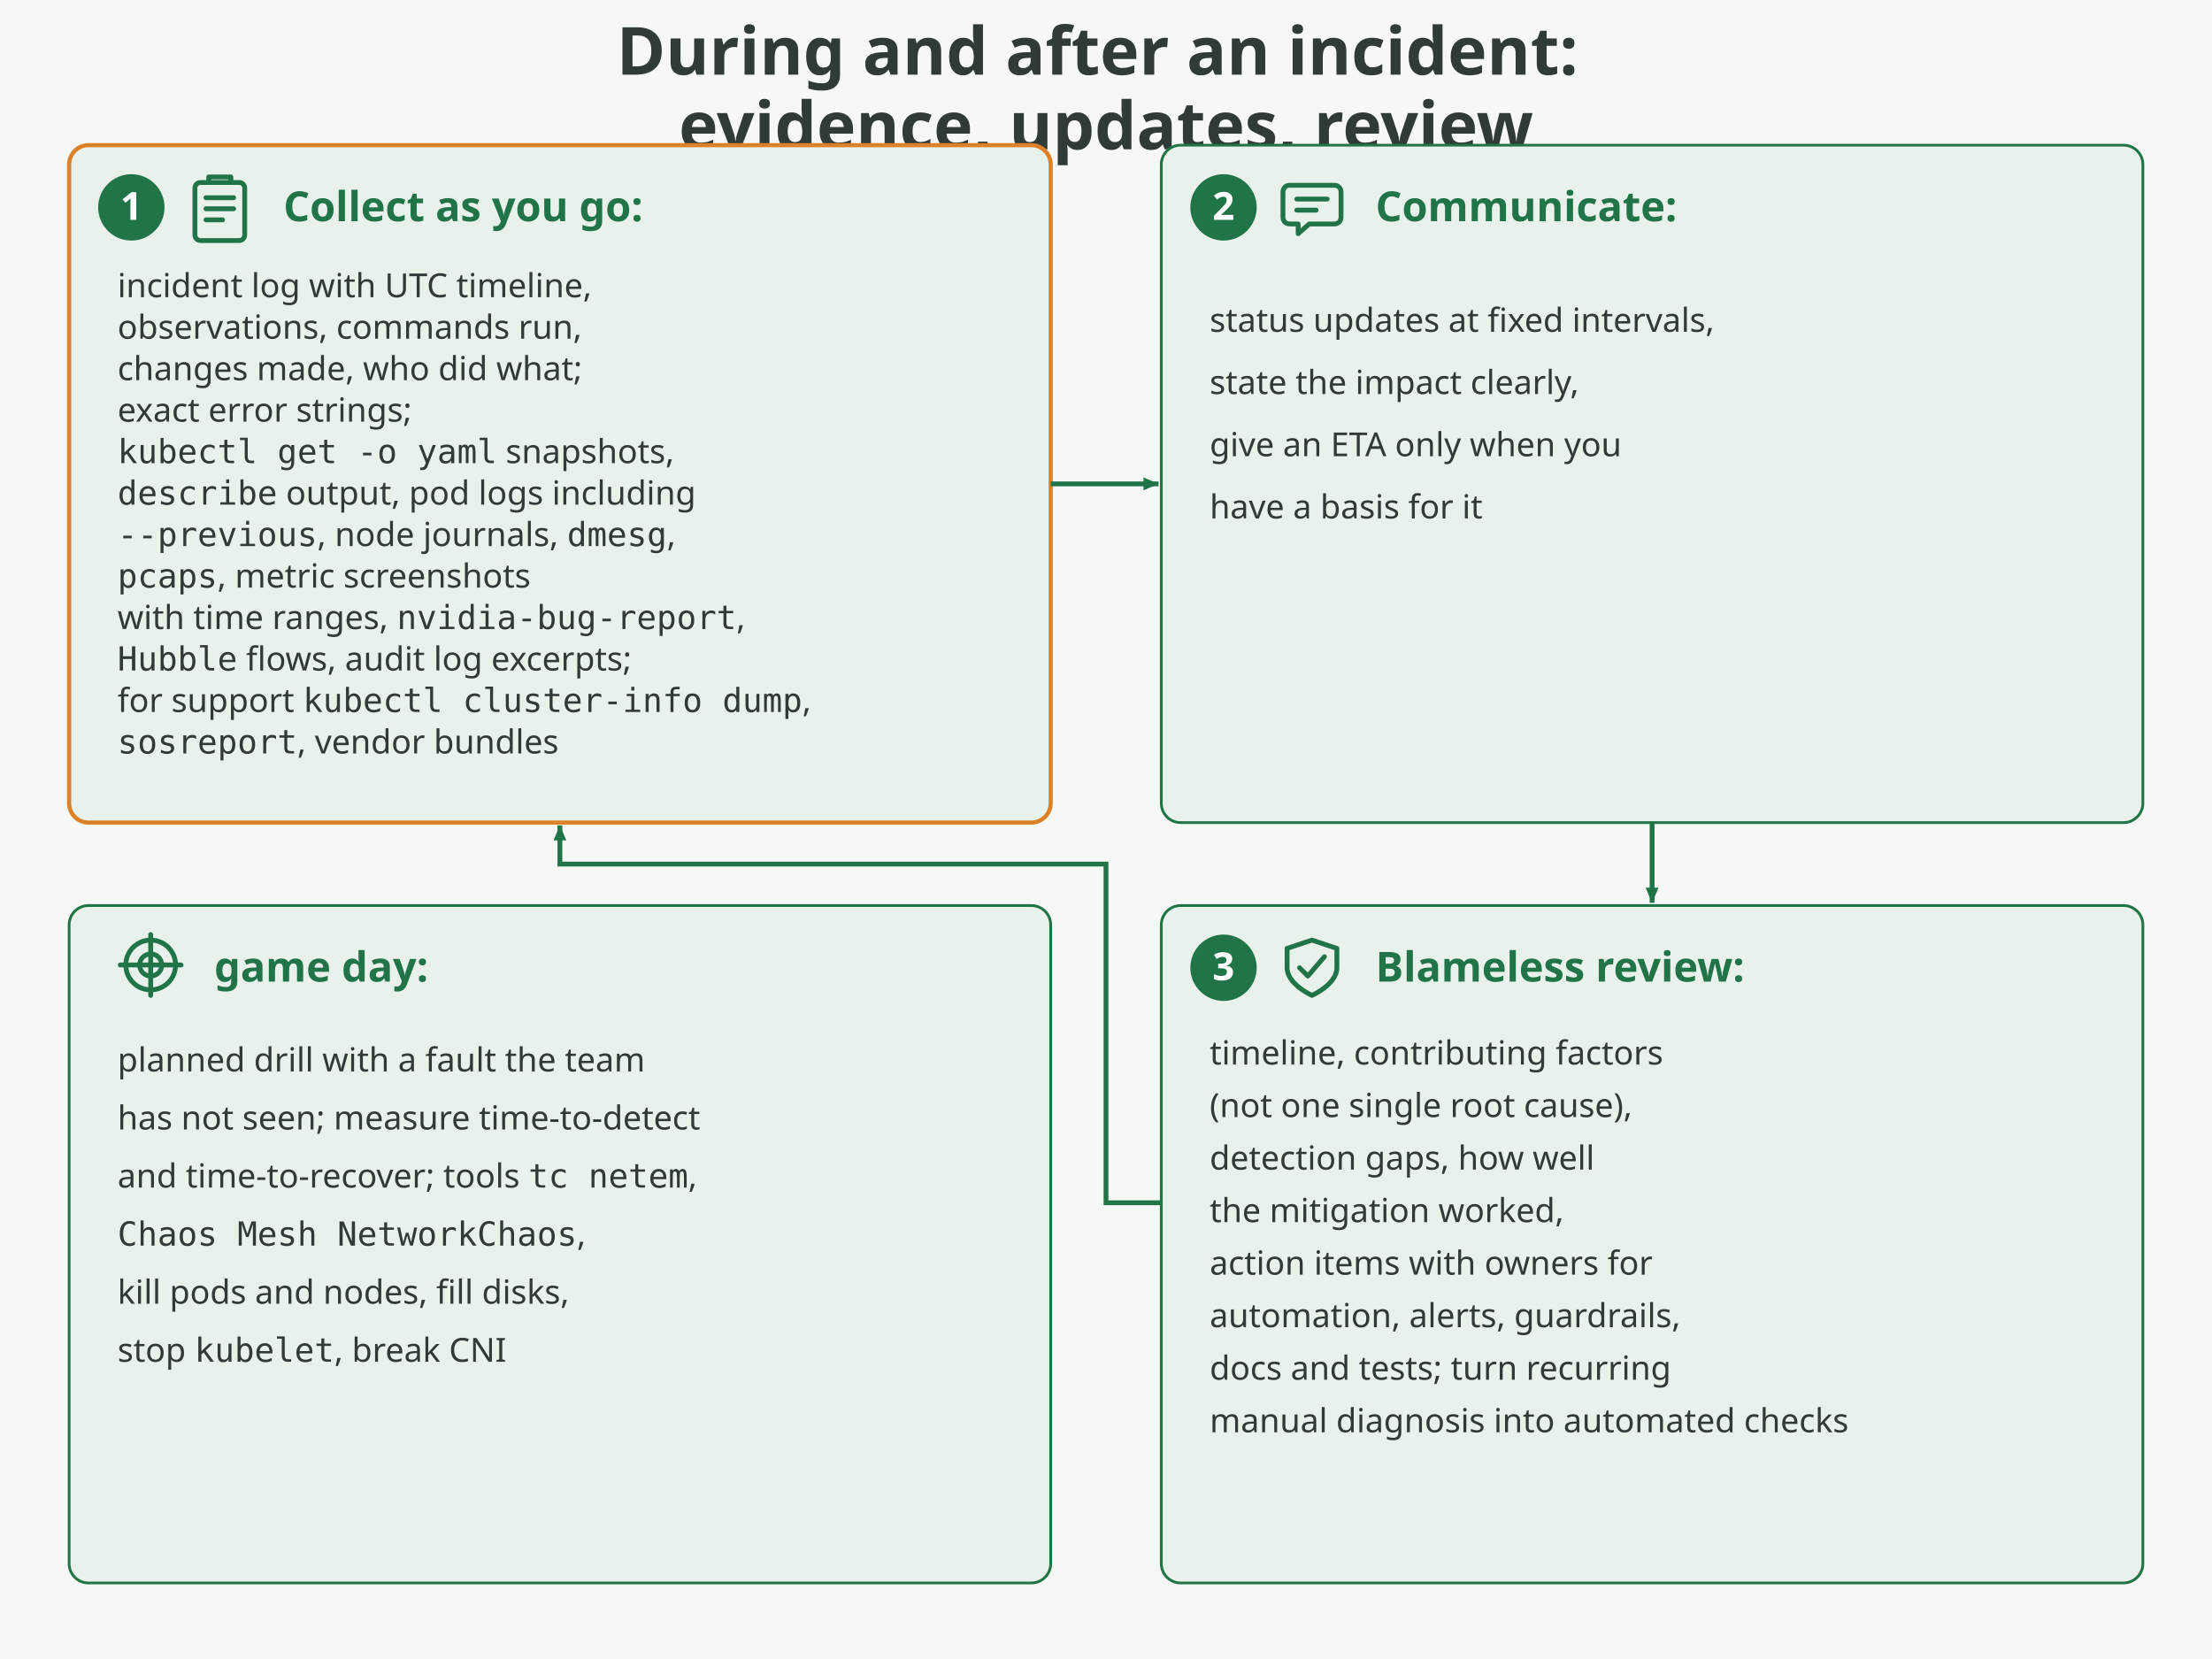
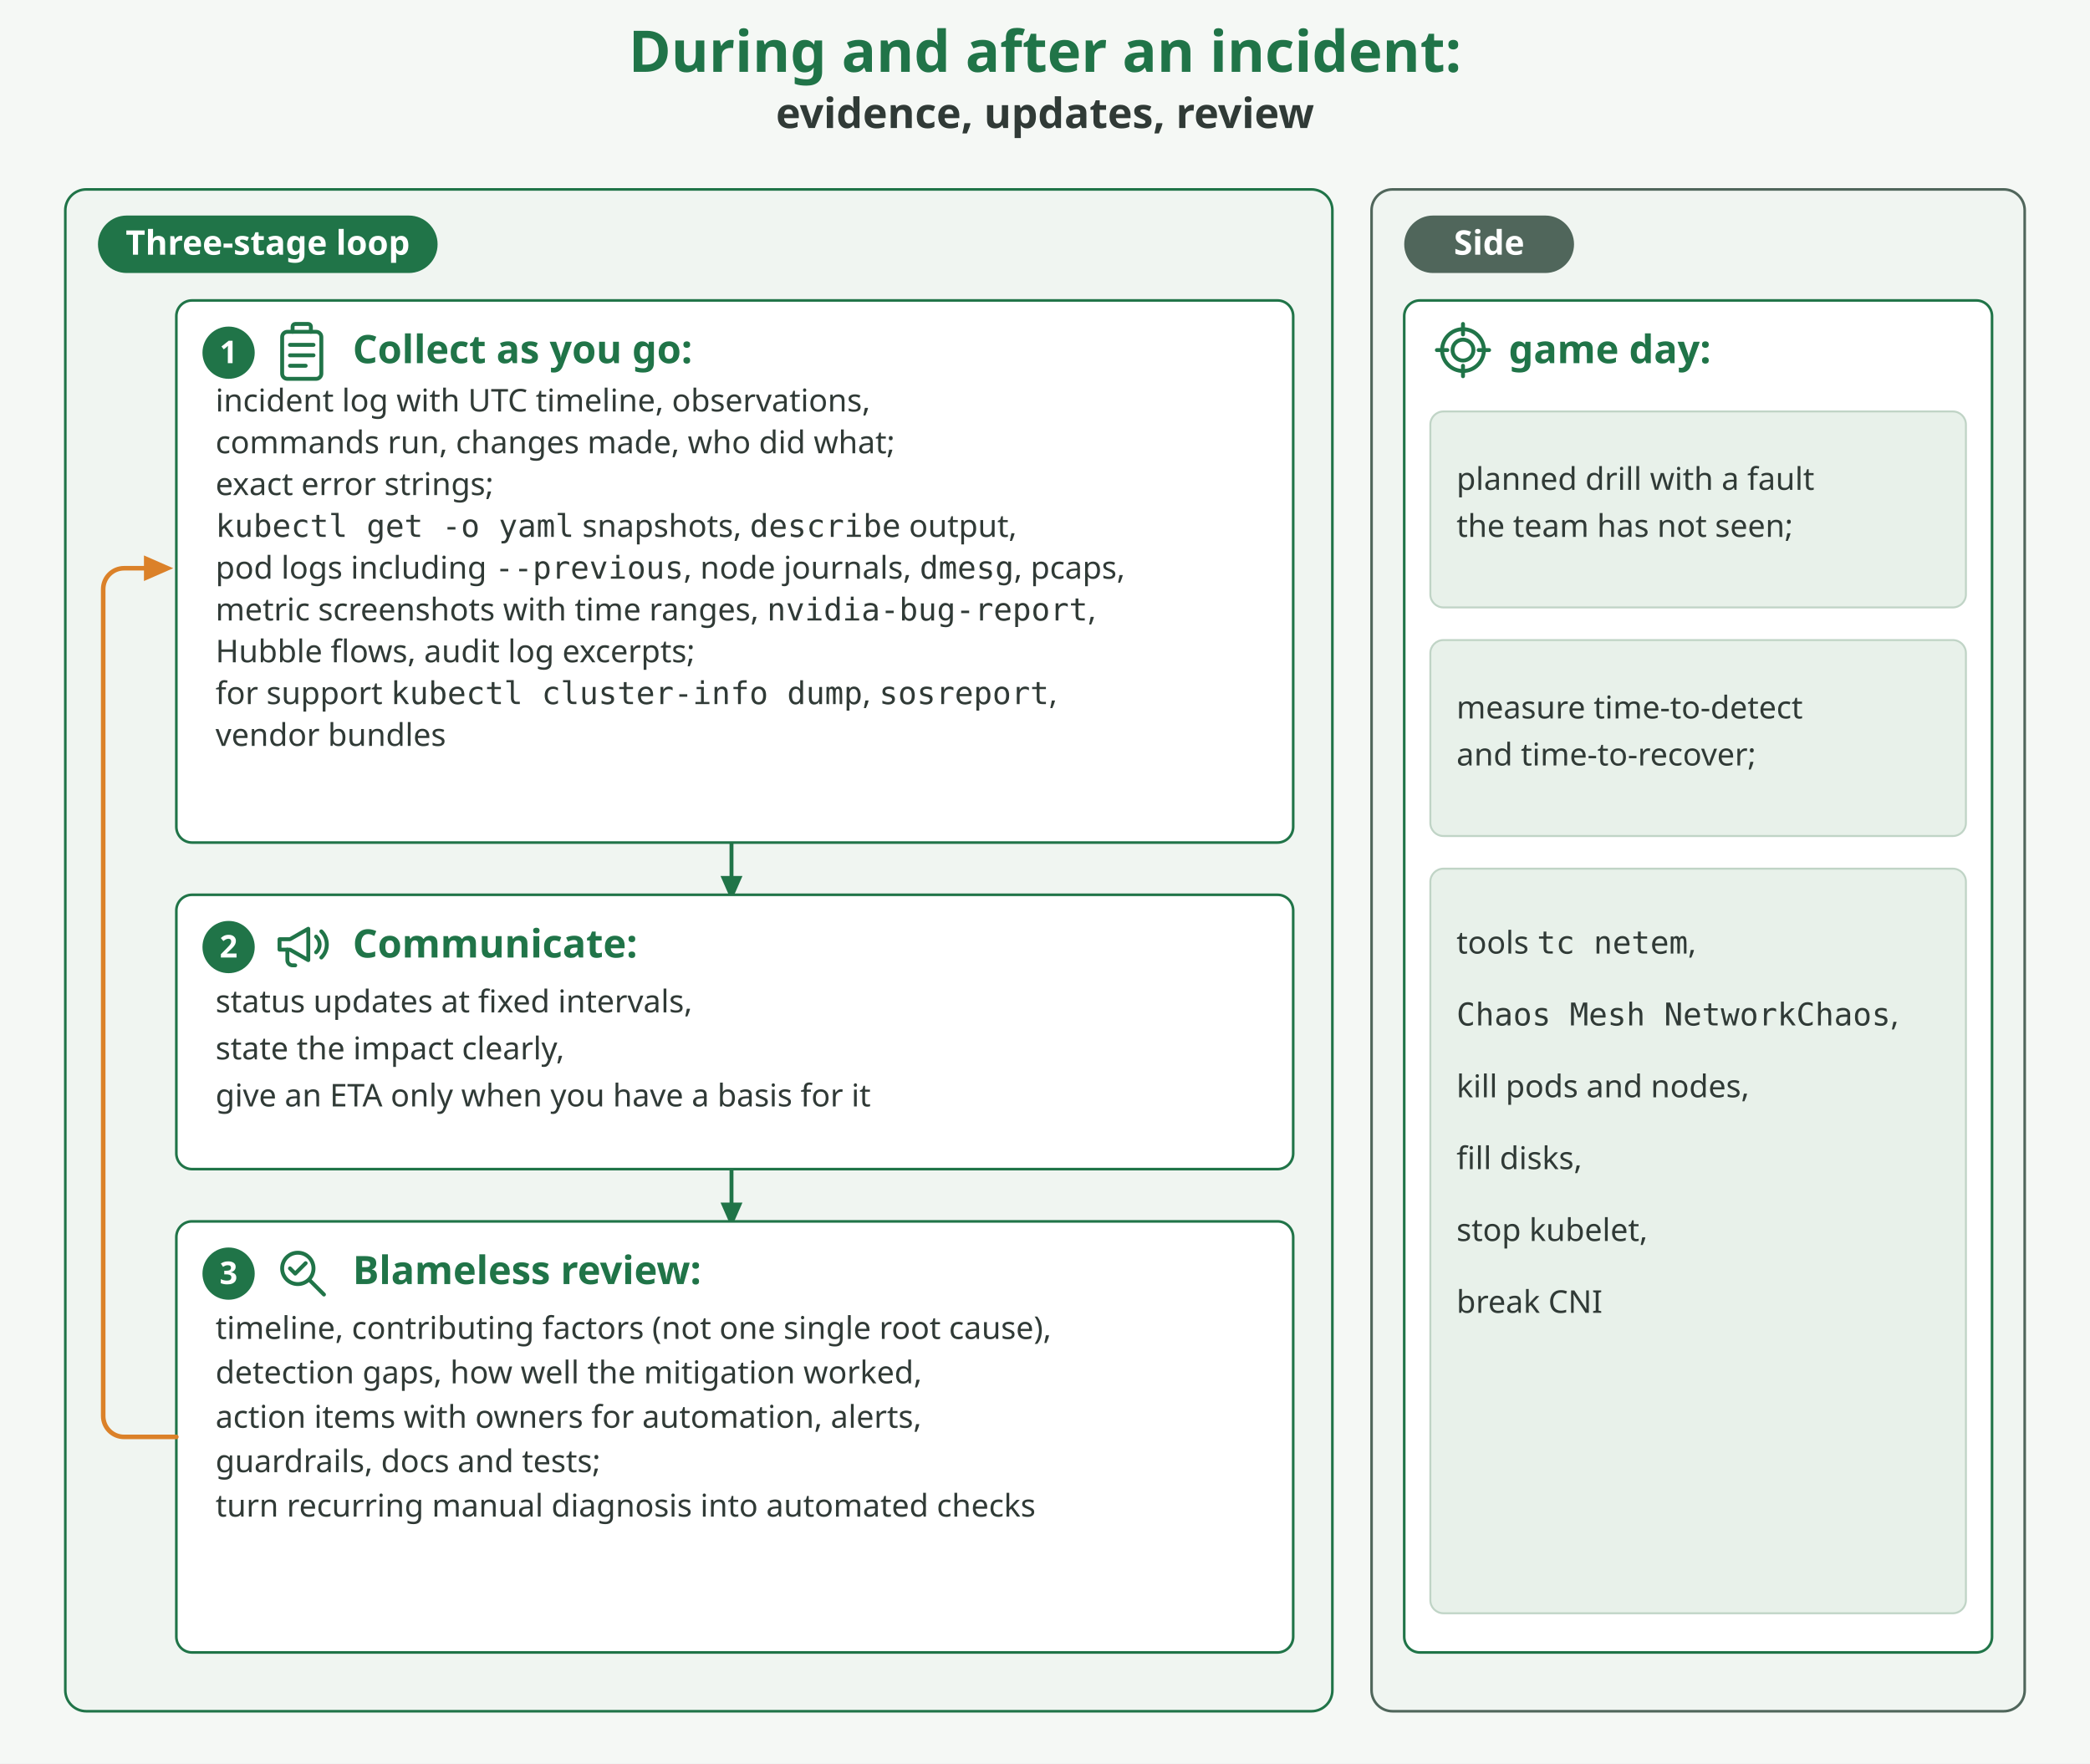
- <svg xmlns="http://www.w3.org/2000/svg" viewBox="0 0 1600 1200" width="1600" height="1200">
+ <svg xmlns="http://www.w3.org/2000/svg" viewBox="0 0 1600 1350" width="1600" height="1350">
  <defs>
-     <marker id="arrow-green" viewBox="0 0 18 18" refX="16" refY="9" markerUnits="userSpaceOnUse" markerWidth="14" markerHeight="14" orient="auto">
-       <path d="M 2 3 L 16 9 L 2 15 Z" fill="#207448" />
+     <marker id="arrow-green" viewBox="0 0 10 10" refX="6" refY="5" markerWidth="8" markerHeight="8" orient="auto-start-reverse">
+       <path d="M 0 1.5 L 8 5 L 0 8.5 z" fill="#207448" />
+     </marker>
+     <marker id="arrow-orange" viewBox="0 0 10 10" refX="6" refY="5" markerWidth="8" markerHeight="8" orient="auto-start-reverse">
+       <path d="M 0 1.5 L 8 5 L 0 8.5 z" fill="#db8129" />
    </marker>
  </defs>
-   <rect width="1600" height="1200" fill="#f5f8f5" />
-   <text x="800" y="54" text-anchor="middle" font-family="sans-serif" font-size="48" font-weight="bold" fill="#303a36">
-     <tspan x="800" dy="0">During and after an incident: </tspan>
-     <tspan x="800" dy="54">evidence, updates, review</tspan>
+   <rect width="1600" height="1350" fill="#f5f8f5" />
+   <text x="800" y="55" text-anchor="middle" font-family="sans-serif" font-size="44" font-weight="bold" fill="#207448">During and after an incident:</text>
+   <text x="800" y="98" text-anchor="middle" font-family="sans-serif" font-size="32" font-weight="bold" fill="#303a36">evidence, updates, review</text>
+   <rect x="50" y="145" width="970" height="1165" rx="16" fill="#f0f5f1" stroke="#207448" stroke-width="2" />
+   <rect x="75" y="165" width="260" height="44" rx="22" fill="#207448" />
+   <text x="205" y="195" text-anchor="middle" font-family="sans-serif" font-size="26" font-weight="bold" fill="#ffffff">Three-stage loop</text>
+   <rect x="135" y="230" width="855" height="415" rx="12" fill="#ffffff" stroke="#207448" stroke-width="2" />
+   <circle cx="175" cy="270" r="20" fill="#207448" />
+   <text x="175" y="278" text-anchor="middle" font-family="sans-serif" font-size="24" font-weight="bold" fill="#ffffff">1</text>
+   <g transform="translate(210, 246)" stroke="#207448" stroke-width="3" fill="none" stroke-linecap="round" stroke-linejoin="round">
+     <rect x="6" y="8" width="30" height="36" rx="4" />
+     <path d="M14 8 V4 a2 2 0 0 1 2 -2 h10 a2 2 0 0 1 2 2 v4" />
+     <line x1="12" y1="18" x2="30" y2="18" />
+     <line x1="12" y1="26" x2="30" y2="26" />
+     <line x1="12" y1="34" x2="24" y2="34" />
+   </g>
+   <text x="270" y="278" font-family="sans-serif" font-size="30" font-weight="bold" fill="#207448">Collect as you go:</text>
+   <text x="165" y="315" font-family="sans-serif" font-size="24" fill="#303a36">
+     <tspan x="165" dy="0">incident log with UTC timeline, observations,</tspan>
+     <tspan x="165" dy="32">commands run, changes made, who did what;</tspan>
+     <tspan x="165" dy="32">exact error strings;</tspan>
+     <tspan x="165" dy="32">
+       <tspan font-family="monospace">kubectl get -o yaml</tspan> snapshots, <tspan font-family="monospace">describe</tspan> output,</tspan>
+     <tspan x="165" dy="32">pod logs including <tspan font-family="monospace">--previous</tspan>, node journals, <tspan font-family="monospace">dmesg</tspan>, pcaps,</tspan>
+     <tspan x="165" dy="32">metric screenshots with time ranges, <tspan font-family="monospace">nvidia-bug-report</tspan>,</tspan>
+     <tspan x="165" dy="32">Hubble flows, audit log excerpts;</tspan>
+     <tspan x="165" dy="32">for support <tspan font-family="monospace">kubectl cluster-info dump</tspan>, <tspan font-family="monospace">sosreport</tspan>,</tspan>
+     <tspan x="165" dy="32">vendor bundles</tspan>
  </text>
-   <g id="card-1">
-     <rect x="50" y="105" width="710" height="490" rx="14" fill="#e8f1ea" stroke="#db8129" stroke-width="3" />
-     <circle cx="95" cy="150" r="24" fill="#207448" />
-     <text x="95" y="159" text-anchor="middle" font-family="sans-serif" font-size="28" font-weight="bold" fill="#ffffff">1</text>
-     <g transform="translate(135, 124)" stroke="#207448" stroke-width="3.5" fill="none" stroke-linecap="round" stroke-linejoin="round">
-       <rect x="6" y="8" width="36" height="42" rx="4" />
-       <path d="M 16 8 V 4 H 32 V 8" />
-       <line x1="14" y1="19" x2="34" y2="19" />
-       <line x1="14" y1="27" x2="34" y2="27" />
-       <line x1="14" y1="35" x2="26" y2="35" />
-     </g>
-     <text font-family="sans-serif" font-size="24" fill="#303a36">
-       <tspan x="205" y="160" font-size="30" font-weight="bold" fill="#207448">Collect as you go: </tspan>
-       <tspan x="85" y="215">incident log with UTC timeline, </tspan>
-       <tspan x="85" dy="30">observations, commands run, </tspan>
-       <tspan x="85" dy="30">changes made, who did what; </tspan>
-       <tspan x="85" dy="30">exact error strings; </tspan>
-       <tspan x="85" dy="30">
-         <tspan font-family="monospace">kubectl get -o yaml</tspan> snapshots, </tspan>
-       <tspan x="85" dy="30">
-         <tspan font-family="monospace">describe</tspan> output, pod logs including </tspan>
-       <tspan x="85" dy="30">
-         <tspan font-family="monospace">--previous</tspan>, node journals, <tspan font-family="monospace">dmesg</tspan>, </tspan>
-       <tspan x="85" dy="30">
-         <tspan font-family="monospace">pcaps</tspan>, metric screenshots </tspan>
-       <tspan x="85" dy="30">with time ranges, <tspan font-family="monospace">nvidia-bug-report</tspan>, </tspan>
-       <tspan x="85" dy="30">
-         <tspan font-family="monospace">Hubble</tspan> flows, audit log excerpts; </tspan>
-       <tspan x="85" dy="30">for support <tspan font-family="monospace">kubectl cluster-info dump</tspan>, </tspan>
-       <tspan x="85" dy="30">
-         <tspan font-family="monospace">sosreport</tspan>, vendor bundles</tspan>
-     </text>
+   <line x1="560" y1="645" x2="560" y2="685" stroke="#207448" stroke-width="3" marker-end="url(#arrow-green)" />
+   <rect x="135" y="685" width="855" height="210" rx="12" fill="#ffffff" stroke="#207448" stroke-width="2" />
+   <circle cx="175" cy="725" r="20" fill="#207448" />
+   <text x="175" y="733" text-anchor="middle" font-family="sans-serif" font-size="24" font-weight="bold" fill="#ffffff">2</text>
+   <g transform="translate(210, 703)" stroke="#207448" stroke-width="3" fill="none" stroke-linecap="round" stroke-linejoin="round">
+     <path d="M4 16 h8 l14 -8 v24 l-14 -8 h-8 z" />
+     <path d="M10 24 v8 a4 4 0 0 0 4 4 h2" />
+     <path d="M32 14 a8 8 0 0 1 0 12" />
+     <path d="M36 10 a14 14 0 0 1 0 20" />
  </g>
-   <g id="card-2">
-     <rect x="840" y="105" width="710" height="490" rx="14" fill="#e8f1ea" stroke="#207448" stroke-width="2" />
-     <circle cx="885" cy="150" r="24" fill="#207448" />
-     <text x="885" y="159" text-anchor="middle" font-family="sans-serif" font-size="28" font-weight="bold" fill="#ffffff">2</text>
-     <g transform="translate(925, 124)" stroke="#207448" stroke-width="3.5" fill="none" stroke-linecap="round" stroke-linejoin="round">
-       <path d="M 8 10 H 40 C 43 10 45 12 45 15 V 33 C 45 36 43 38 40 38 H 22 L 14 45 V 38 H 8 C 5 38 3 36 3 33 V 15 C 3 12 5 10 8 10 Z" />
-       <line x1="13" y1="20" x2="35" y2="20" />
-       <line x1="13" y1="28" x2="27" y2="28" />
-     </g>
-     <text font-family="sans-serif" font-size="24" fill="#303a36">
-       <tspan x="995" y="160" font-size="30" font-weight="bold" fill="#207448">Communicate: </tspan>
-       <tspan x="875" y="240">status updates at fixed intervals, </tspan>
-       <tspan x="875" dy="45">state the impact clearly, </tspan>
-       <tspan x="875" dy="45">give an ETA only when you </tspan>
-       <tspan x="875" dy="45">have a basis for it</tspan>
-     </text>
+   <text x="270" y="733" font-family="sans-serif" font-size="30" font-weight="bold" fill="#207448">Communicate:</text>
+   <text x="165" y="775" font-family="sans-serif" font-size="24" fill="#303a36">
+     <tspan x="165" dy="0">status updates at fixed intervals,</tspan>
+     <tspan x="165" dy="36">state the impact clearly,</tspan>
+     <tspan x="165" dy="36">give an ETA only when you have a basis for it</tspan>
+   </text>
+   <line x1="560" y1="895" x2="560" y2="935" stroke="#207448" stroke-width="3" marker-end="url(#arrow-green)" />
+   <rect x="135" y="935" width="855" height="330" rx="12" fill="#ffffff" stroke="#207448" stroke-width="2" />
+   <circle cx="175" cy="975" r="20" fill="#207448" />
+   <text x="175" y="983" text-anchor="middle" font-family="sans-serif" font-size="24" font-weight="bold" fill="#ffffff">3</text>
+   <g transform="translate(210, 953)" stroke="#207448" stroke-width="3" fill="none" stroke-linecap="round" stroke-linejoin="round">
+     <circle cx="18" cy="18" r="12" />
+     <line x1="27" y1="27" x2="38" y2="38" />
+     <polyline points="12 18 16 22 24 14" />
  </g>
-   <g id="card-3">
-     <rect x="840" y="655" width="710" height="490" rx="14" fill="#e8f1ea" stroke="#207448" stroke-width="2" />
-     <circle cx="885" cy="700" r="24" fill="#207448" />
-     <text x="885" y="709" text-anchor="middle" font-family="sans-serif" font-size="28" font-weight="bold" fill="#ffffff">3</text>
-     <g transform="translate(925, 674)" stroke="#207448" stroke-width="3.5" fill="none" stroke-linecap="round" stroke-linejoin="round">
-       <path d="M 24 6 L 42 12 V 26 C 42 38 24 46 24 46 C 24 46 6 38 6 26 V 12 Z" />
-       <polyline points="15,26 21,32 33,18" />
-     </g>
-     <text font-family="sans-serif" font-size="24" fill="#303a36">
-       <tspan x="995" y="710" font-size="30" font-weight="bold" fill="#207448">Blameless review: </tspan>
-       <tspan x="875" y="770">timeline, contributing factors </tspan>
-       <tspan x="875" dy="38">(not one single root cause), </tspan>
-       <tspan x="875" dy="38">detection gaps, how well </tspan>
-       <tspan x="875" dy="38">the mitigation worked, </tspan>
-       <tspan x="875" dy="38">action items with owners for </tspan>
-       <tspan x="875" dy="38">automation, alerts, guardrails, </tspan>
-       <tspan x="875" dy="38">docs and tests; turn recurring </tspan>
-       <tspan x="875" dy="38">manual diagnosis into automated checks</tspan>
-     </text>
+   <text x="270" y="983" font-family="sans-serif" font-size="30" font-weight="bold" fill="#207448">Blameless review:</text>
+   <text x="165" y="1025" font-family="sans-serif" font-size="24" fill="#303a36">
+     <tspan x="165" dy="0">timeline, contributing factors (not one single root cause),</tspan>
+     <tspan x="165" dy="34">detection gaps, how well the mitigation worked,</tspan>
+     <tspan x="165" dy="34">action items with owners for automation, alerts,</tspan>
+     <tspan x="165" dy="34">guardrails, docs and tests;</tspan>
+     <tspan x="165" dy="34">turn recurring manual diagnosis into automated checks</tspan>
+   </text>
+   <path d="M 135 1100 L 95 1100 A 16 16 0 0 1 79 1084 L 79 451 A 16 16 0 0 1 95 435 L 127 435" fill="none" stroke="#db8129" stroke-width="3.5" stroke-linecap="round" marker-end="url(#arrow-orange)" />
+   <rect x="1050" y="145" width="500" height="1165" rx="16" fill="#f0f5f1" stroke="#50665b" stroke-width="2" />
+   <rect x="1075" y="165" width="130" height="44" rx="22" fill="#50665b" />
+   <text x="1140" y="195" text-anchor="middle" font-family="sans-serif" font-size="26" font-weight="bold" fill="#ffffff">Side</text>
+   <rect x="1075" y="230" width="450" height="1035" rx="12" fill="#ffffff" stroke="#207448" stroke-width="2" />
+   <g transform="translate(1100, 248)" stroke="#207448" stroke-width="3" fill="none" stroke-linecap="round" stroke-linejoin="round">
+     <circle cx="20" cy="20" r="16" />
+     <circle cx="20" cy="20" r="8" />
+     <line x1="20" y1="0" x2="20" y2="8" />
+     <line x1="20" y1="32" x2="20" y2="40" />
+     <line x1="0" y1="20" x2="8" y2="20" />
+     <line x1="32" y1="20" x2="40" y2="20" />
  </g>
-   <g id="card-4">
-     <rect x="50" y="655" width="710" height="490" rx="14" fill="#e8f1ea" stroke="#207448" stroke-width="2" />
-     <g transform="translate(85, 674)" stroke="#207448" stroke-width="3.5" fill="none" stroke-linecap="round" stroke-linejoin="round">
-       <circle cx="24" cy="24" r="18" />
-       <circle cx="24" cy="24" r="8" />
-       <line x1="24" y1="2" x2="24" y2="46" />
-       <line x1="2" y1="24" x2="46" y2="24" />
-     </g>
-     <text font-family="sans-serif" font-size="24" fill="#303a36">
-       <tspan x="155" y="710" font-size="30" font-weight="bold" fill="#207448">game day: </tspan>
-       <tspan x="85" y="775">planned drill with a fault the team </tspan>
-       <tspan x="85" dy="42">has not seen; measure time-to-detect </tspan>
-       <tspan x="85" dy="42">and time-to-recover; tools <tspan font-family="monospace">tc netem</tspan>, </tspan>
-       <tspan x="85" dy="42">
-         <tspan font-family="monospace">Chaos Mesh NetworkChaos</tspan>, </tspan>
-       <tspan x="85" dy="42">kill pods and nodes, fill disks, </tspan>
-       <tspan x="85" dy="42">stop <tspan font-family="monospace">kubelet</tspan>, break CNI</tspan>
-     </text>
-   </g>
-   <line x1="760" y1="350" x2="838" y2="350" stroke="#207448" stroke-width="3.5" marker-end="url(#arrow-green)" />
-   <line x1="1195" y1="595" x2="1195" y2="653" stroke="#207448" stroke-width="3.5" marker-end="url(#arrow-green)" />
-   <path d="M 840 870 H 800 V 625 H 405 V 597" fill="none" stroke="#207448" stroke-width="3.5" marker-end="url(#arrow-green)" />
+   <text x="1155" y="278" font-family="sans-serif" font-size="30" font-weight="bold" fill="#207448">game day:</text>
+   <rect x="1095" y="315" width="410" height="150" rx="10" fill="#e8f1ea" stroke="#c0d4c6" stroke-width="1.5" />
+   <text x="1115" y="375" font-family="sans-serif" font-size="24" fill="#303a36">
+     <tspan x="1115" dy="0">planned drill with a fault</tspan>
+     <tspan x="1115" dy="36">the team has not seen;</tspan>
+   </text>
+   <rect x="1095" y="490" width="410" height="150" rx="10" fill="#e8f1ea" stroke="#c0d4c6" stroke-width="1.5" />
+   <text x="1115" y="550" font-family="sans-serif" font-size="24" fill="#303a36">
+     <tspan x="1115" dy="0">measure time-to-detect</tspan>
+     <tspan x="1115" dy="36">and time-to-recover;</tspan>
+   </text>
+   <rect x="1095" y="665" width="410" height="570" rx="10" fill="#e8f1ea" stroke="#c0d4c6" stroke-width="1.5" />
+   <text x="1115" y="730" font-family="sans-serif" font-size="24" fill="#303a36">
+     <tspan x="1115" dy="0">tools <tspan font-family="monospace">tc netem</tspan>,</tspan>
+     <tspan x="1115" dy="55">
+       <tspan font-family="monospace">Chaos Mesh NetworkChaos</tspan>,</tspan>
+     <tspan x="1115" dy="55">kill pods and nodes,</tspan>
+     <tspan x="1115" dy="55">fill disks,</tspan>
+     <tspan x="1115" dy="55">stop kubelet,</tspan>
+     <tspan x="1115" dy="55">break CNI</tspan>
+   </text>
</svg>
